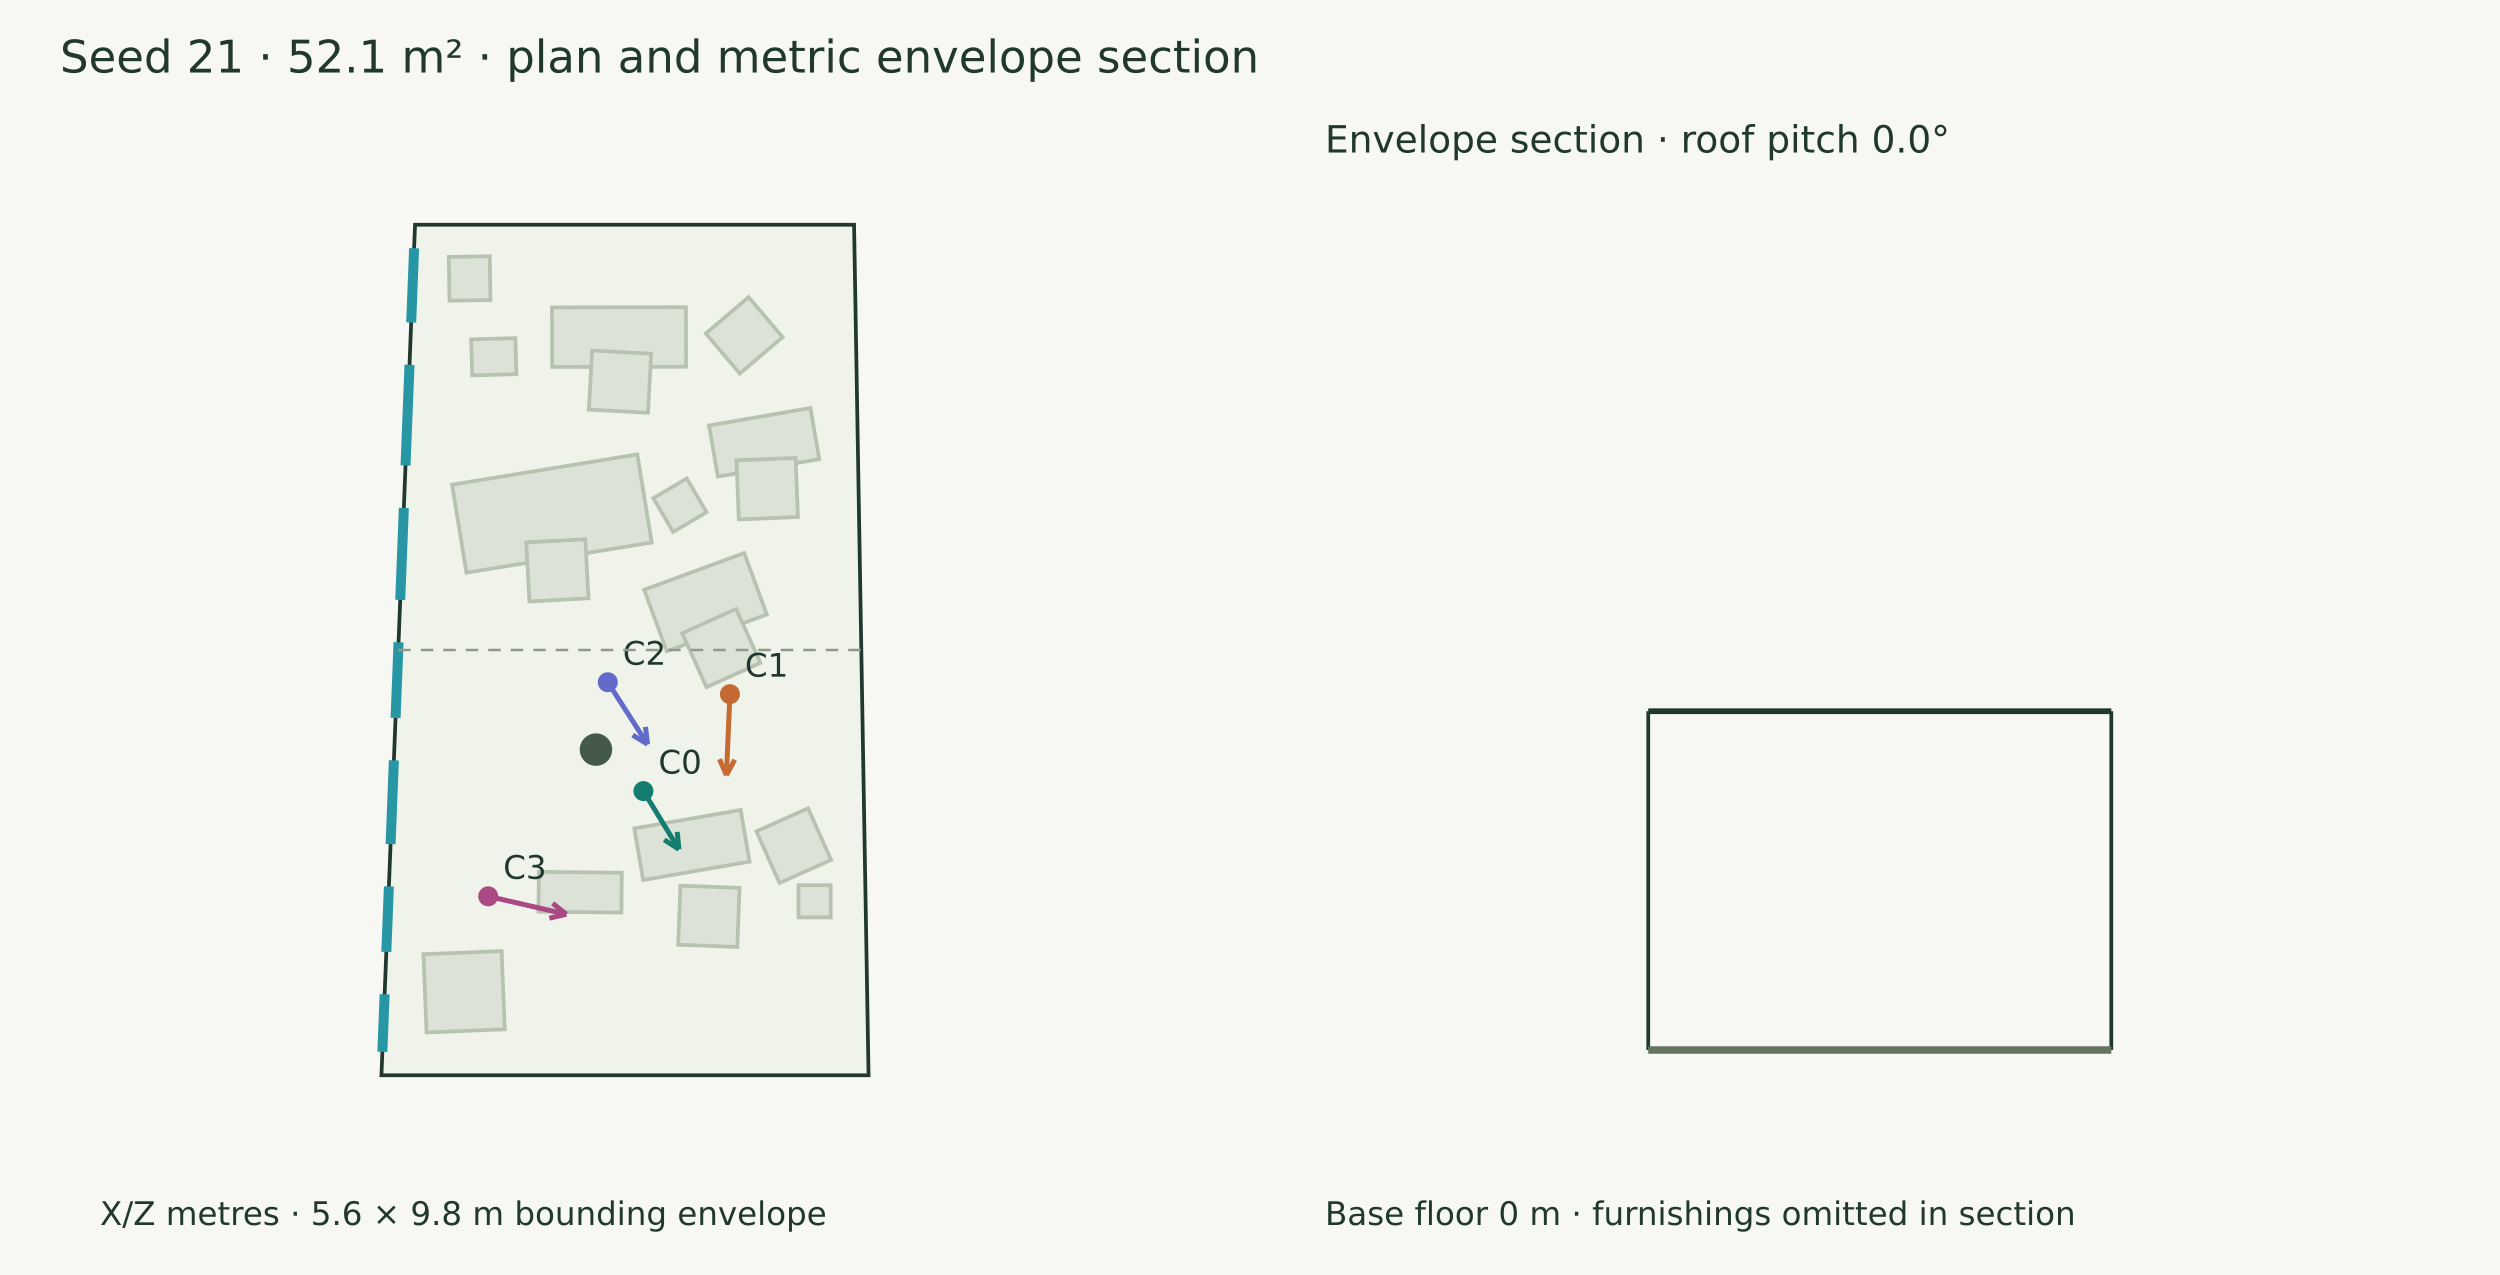
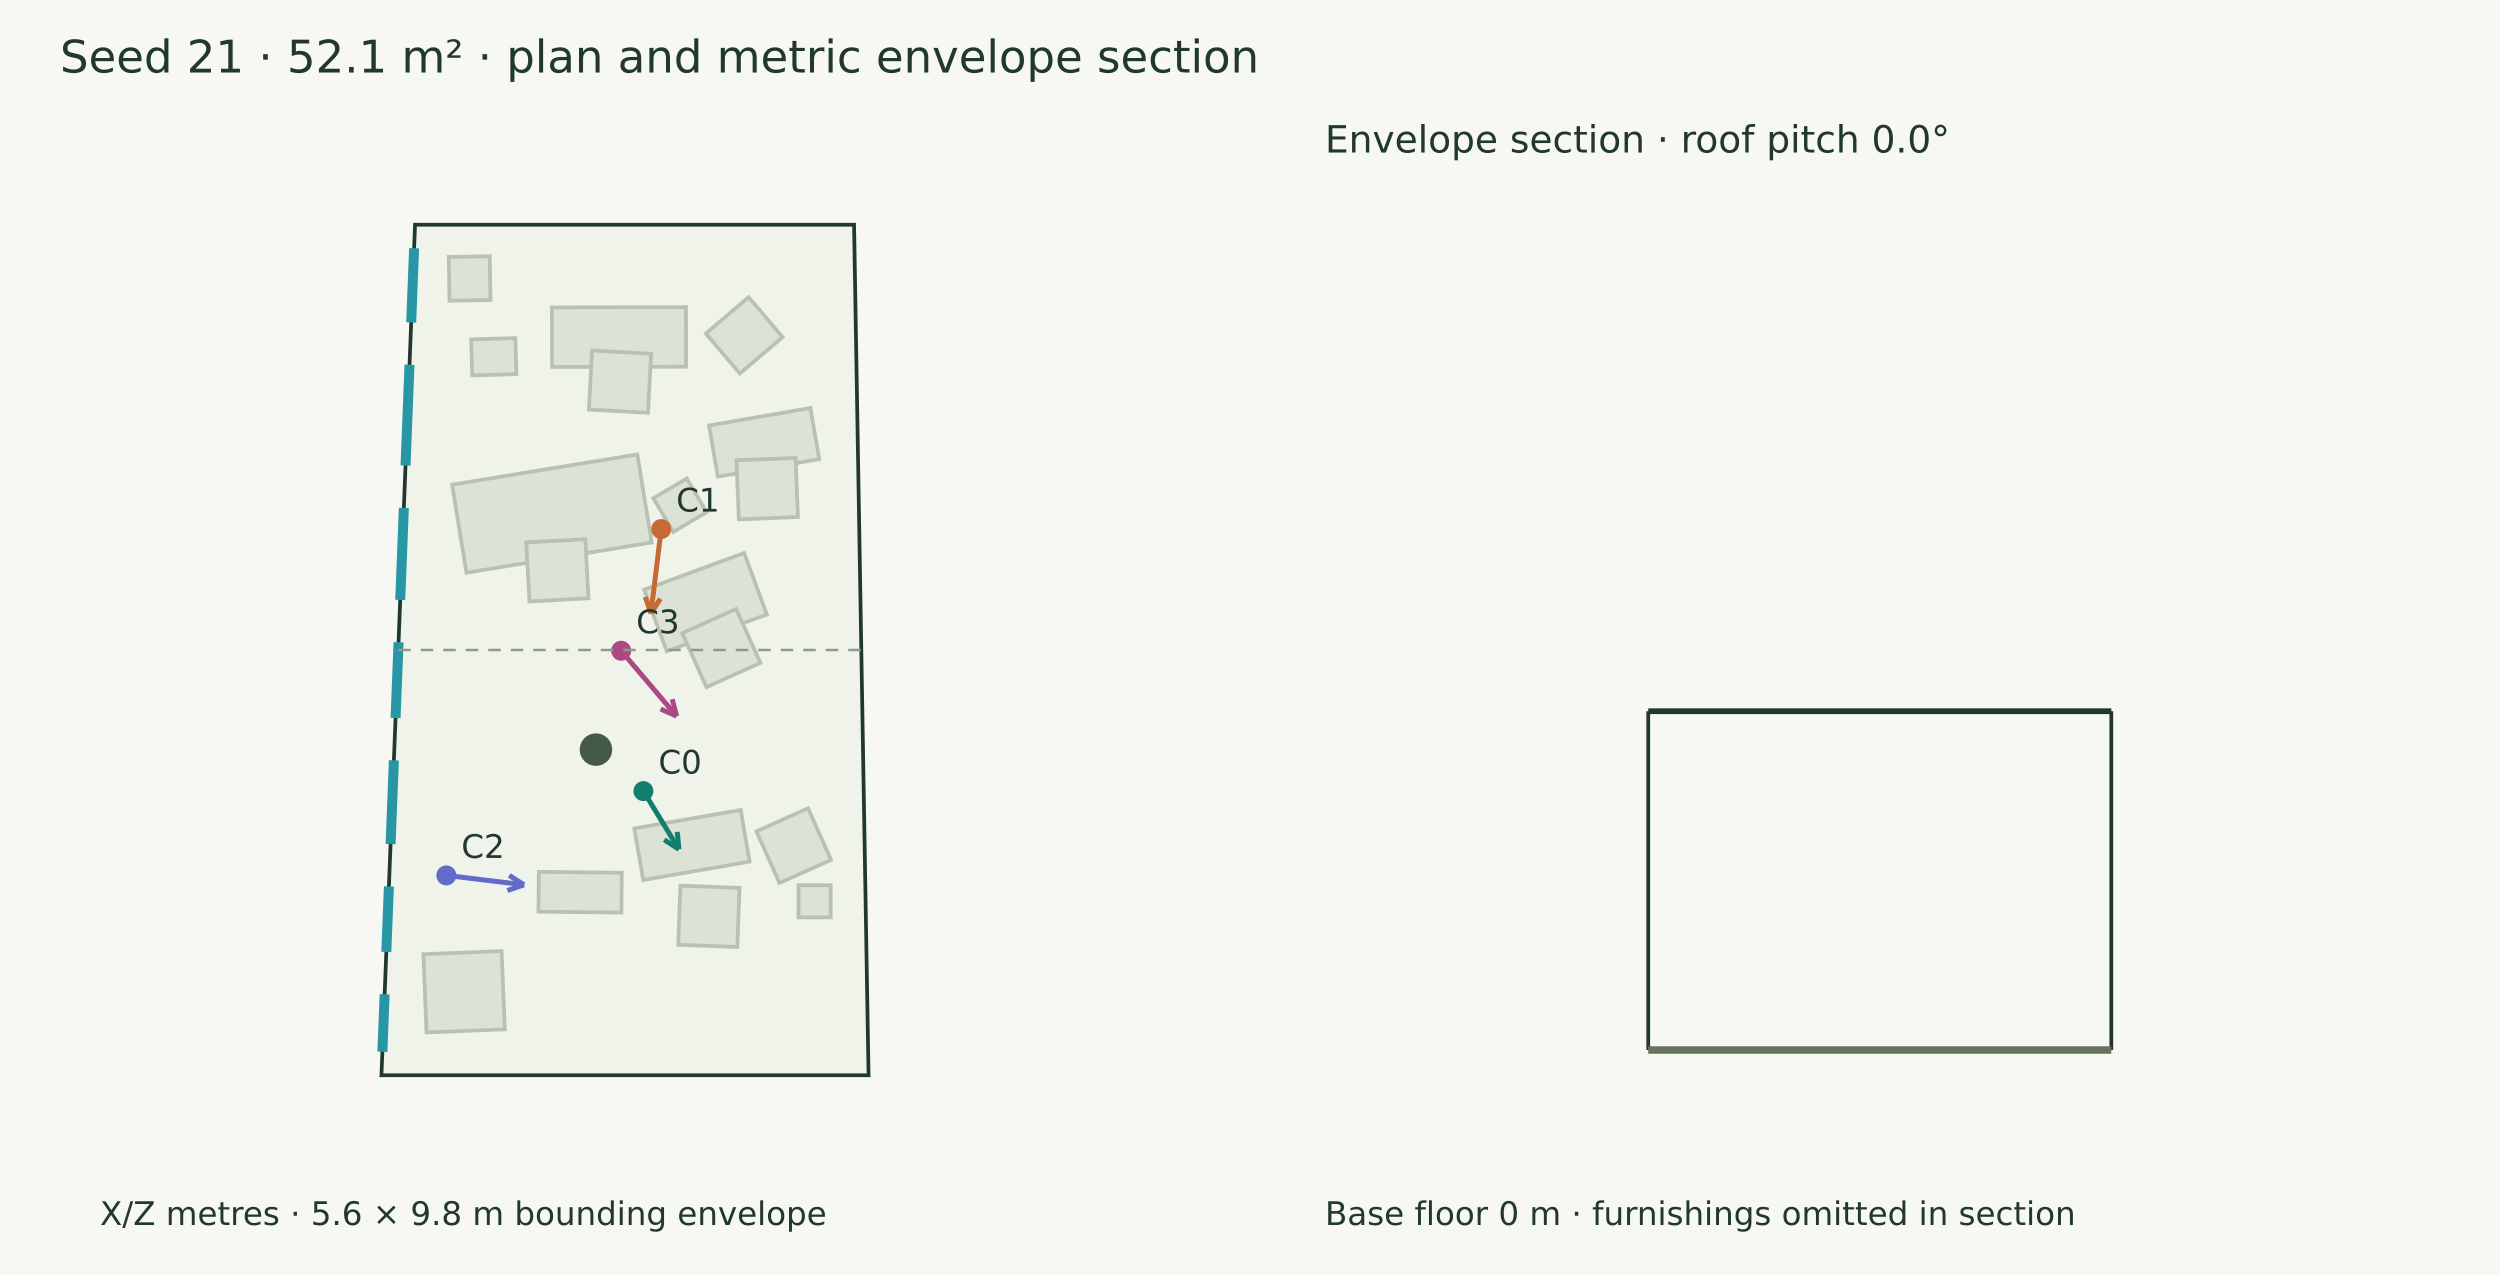
<svg xmlns="http://www.w3.org/2000/svg" width="1000" height="510" viewBox="0 0 1000 510">
  <rect width="100%" height="100%" fill="#f7f8f3" />
  <g font-family="DejaVu Sans" fill="#20382e">
    <text x="24.000" y="29.000" font-size="18">Seed 21 · 52.1 m² · plan and metric envelope section</text>
    <polygon points="166.015,89.897 341.625,89.897 347.424,430.103 152.576,430.103" fill="#eff3e9" stroke="#20382e" stroke-width="1.5" />
    <polygon points="180.831,193.857 254.930,181.764 260.677,216.984 186.578,229.077" fill="#dce3d6" stroke="#b7c2b0" stroke-width="1.5" />
    <polygon points="210.493,216.967 234.118,215.689 235.396,239.314 211.771,240.592" fill="#dce3d6" stroke="#b7c2b0" stroke-width="1.5" />
    <polygon points="253.711,331.359 296.275,323.995 299.846,344.640 257.282,352.004" fill="#dce3d6" stroke="#b7c2b0" stroke-width="1.5" />
    <polygon points="272.167,354.264 295.810,355.148 294.926,378.792 271.283,377.907" fill="#dce3d6" stroke="#b7c2b0" stroke-width="1.5" />
    <polygon points="283.612,170.191 324.164,163.198 327.692,183.657 287.140,190.650" fill="#dce3d6" stroke="#b7c2b0" stroke-width="1.5" />
    <polygon points="294.588,184.121 318.229,183.170 319.180,206.811 295.539,207.762" fill="#dce3d6" stroke="#b7c2b0" stroke-width="1.5" />
    <polygon points="220.787,122.960 274.383,122.882 274.418,146.699 220.822,146.778" fill="#dce3d6" stroke="#b7c2b0" stroke-width="1.5" />
    <polygon points="236.848,140.204 260.473,141.494 259.183,165.119 235.558,163.829" fill="#dce3d6" stroke="#b7c2b0" stroke-width="1.5" />
    <polygon points="257.672,235.892 297.674,221.195 306.714,245.799 266.712,260.496" fill="#dce3d6" stroke="#b7c2b0" stroke-width="1.5" />
    <polygon points="272.875,253.285 294.450,243.575 304.160,265.151 282.585,274.861" fill="#dce3d6" stroke="#b7c2b0" stroke-width="1.5" />
    <polygon points="170.618,412.977 169.355,381.687 200.644,380.424 201.907,411.714" fill="#dce3d6" stroke="#b7c2b0" stroke-width="1.5" />
    <polygon points="319.414,354.078 332.288,354.078 332.288,366.952 319.414,366.952" fill="#dce3d6" stroke="#b7c2b0" stroke-width="1.5" />
    <polygon points="332.436,343.965 311.783,353.182 302.566,332.530 323.218,323.312" fill="#dce3d6" stroke="#b7c2b0" stroke-width="1.5" />
    <polygon points="215.549,348.740 248.712,349.093 248.543,365.025 215.379,364.673" fill="#dce3d6" stroke="#b7c2b0" stroke-width="1.5" />
    <polygon points="188.462,135.766 206.127,135.246 206.551,149.643 188.885,150.163" fill="#dce3d6" stroke="#b7c2b0" stroke-width="1.5" />
    <polygon points="274.701,191.395 282.642,204.890 269.264,212.762 261.323,199.266" fill="#dce3d6" stroke="#b7c2b0" stroke-width="1.5" />
    <polygon points="295.927,149.404 282.330,133.406 299.450,118.856 313.047,134.853" fill="#dce3d6" stroke="#b7c2b0" stroke-width="1.5" />
    <polygon points="179.517,102.765 195.895,102.502 196.176,120.011 179.799,120.275" fill="#dce3d6" stroke="#b7c2b0" stroke-width="1.5" />
    <circle cx="238.378" cy="299.849" r="6.49" fill="#45594a" />
    <path d="M152.948,420.706 L153.855,397.724" stroke="#2797a5" stroke-width="4" fill="none" />
    <path d="M154.525,380.783 L155.560,354.576" stroke="#2797a5" stroke-width="4" fill="none" />
    <path d="M156.229,337.636 L157.552,304.136" stroke="#2797a5" stroke-width="4" fill="none" />
    <path d="M158.222,287.196 L159.418,256.911" stroke="#2797a5" stroke-width="4" fill="none" />
    <path d="M160.087,239.971 L161.542,203.143" stroke="#2797a5" stroke-width="4" fill="none" />
    <path d="M162.211,186.203 L163.802,145.926" stroke="#2797a5" stroke-width="4" fill="none" />
    <path d="M164.471,128.985 L165.644,99.294" stroke="#2797a5" stroke-width="4" fill="none" />
    <path d="M257.366,316.443 L271.578,339.717" stroke="#147d70" stroke-width="2" fill="none" />
    <path d="M271.578,339.717 L265.694,335.924" stroke="#147d70" stroke-width="2" fill="none" />
    <path d="M271.578,339.717 L270.892,332.751" stroke="#147d70" stroke-width="2" fill="none" />
    <circle cx="257.366" cy="316.443" r="4" fill="#147d70" />
    <text x="263.366" y="309.443" font-size="13">C0</text>
-     <path d="M291.974,277.671 L290.568,310.087" stroke="#c56a33" stroke-width="2" fill="none" />
-     <path d="M290.568,310.087 L287.799,303.658" stroke="#c56a33" stroke-width="2" fill="none" />
-     <path d="M290.568,310.087 L293.883,303.922" stroke="#c56a33" stroke-width="2" fill="none" />
-     <circle cx="291.974" cy="277.671" r="4" fill="#c56a33" />
-     <text x="297.974" y="270.671" font-size="13">C1</text>
-     <path d="M243.122,272.900 L259.023,297.700" stroke="#626aca" stroke-width="2" fill="none" />
-     <path d="M259.023,297.700 L253.058,294.037" stroke="#626aca" stroke-width="2" fill="none" />
-     <path d="M259.023,297.700 L258.184,290.750" stroke="#626aca" stroke-width="2" fill="none" />
-     <circle cx="243.122" cy="272.9" r="4" fill="#626aca" />
-     <text x="249.122" y="265.900" font-size="13">C2</text>
-     <path d="M195.284,358.532 L226.533,365.710" stroke="#aa4984" stroke-width="2" fill="none" />
-     <path d="M226.533,365.710 L219.708,367.267" stroke="#aa4984" stroke-width="2" fill="none" />
-     <path d="M226.533,365.710 L221.072,361.332" stroke="#aa4984" stroke-width="2" fill="none" />
-     <circle cx="195.284" cy="358.532" r="4" fill="#aa4984" />
-     <text x="201.284" y="351.532" font-size="13">C3</text>
+     <path d="M264.477,211.629 L260.370,245.383" stroke="#c56a33" stroke-width="2" fill="none" />
+     <path d="M260.370,245.383 L258.109,238.758" stroke="#c56a33" stroke-width="2" fill="none" />
+     <path d="M260.370,245.383 L264.154,239.494" stroke="#c56a33" stroke-width="2" fill="none" />
+     <circle cx="264.477" cy="211.629" r="4" fill="#c56a33" />
+     <text x="270.477" y="204.629" font-size="13">C1</text>
+     <path d="M178.530,350.166 L209.590,353.930" stroke="#626aca" stroke-width="2" fill="none" />
+     <path d="M209.590,353.930 L202.966,356.195" stroke="#626aca" stroke-width="2" fill="none" />
+     <path d="M209.590,353.930 L203.699,350.149" stroke="#626aca" stroke-width="2" fill="none" />
+     <circle cx="178.53" cy="350.166" r="4" fill="#626aca" />
+     <text x="184.530" y="343.166" font-size="13">C2</text>
+     <path d="M248.474,260.303 L270.647,286.457" stroke="#aa4984" stroke-width="2" fill="none" />
+     <path d="M270.647,286.457 L264.249,283.619" stroke="#aa4984" stroke-width="2" fill="none" />
+     <path d="M270.647,286.457 L268.894,279.681" stroke="#aa4984" stroke-width="2" fill="none" />
+     <circle cx="248.474" cy="260.303" r="4" fill="#aa4984" />
+     <text x="254.474" y="253.303" font-size="13">C3</text>
    <text x="40.000" y="490.000" font-size="13">X/Z metres · 5.6 × 9.8 m bounding envelope</text>
    <path d="M159.296,260.000 L344.524,260.000" stroke="#909a8b" stroke-width="1" stroke-dasharray="5 4" fill="none" />
    <path d="M659.296,284.489 L844.524,284.489" stroke="#20382e" stroke-width="2.3" fill="none" />
    <path d="M659.296,420.000 L659.296,284.489" stroke="#20382e" stroke-width="1.5" fill="none" />
    <path d="M844.524,420.000 L844.524,284.489" stroke="#20382e" stroke-width="1.5" fill="none" />
    <path d="M659.296,420.000 L844.524,420.000" stroke="#65745f" stroke-width="3" fill="none" />
    <path d="M659.296,420.000 L659.296,420.000" stroke="#8d9a85" stroke-width="1" fill="none" />
    <path d="M844.524,420.000 L844.524,420.000" stroke="#8d9a85" stroke-width="1" fill="none" />
    <text x="530.000" y="61.000" font-size="15">Envelope section · roof pitch 0.0°</text>
    <text x="530.000" y="490.000" font-size="13">Base floor 0 m · furnishings omitted in section</text>
  </g>
</svg>
